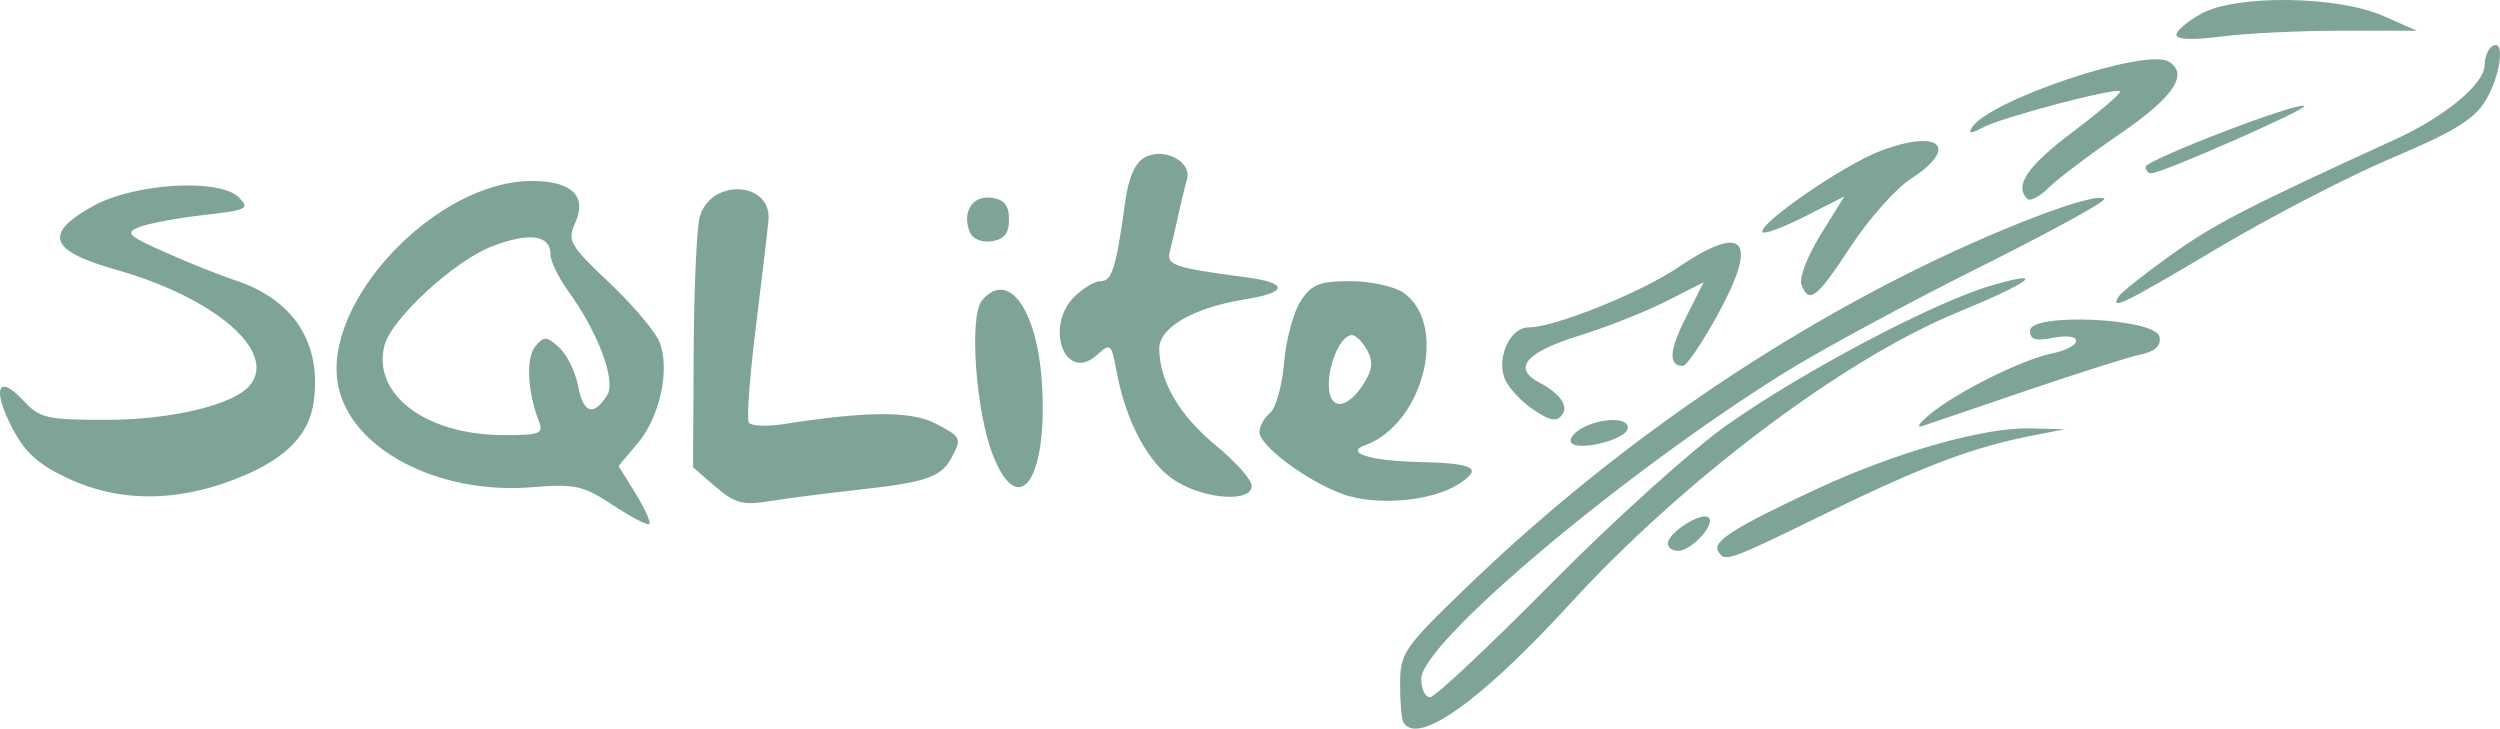
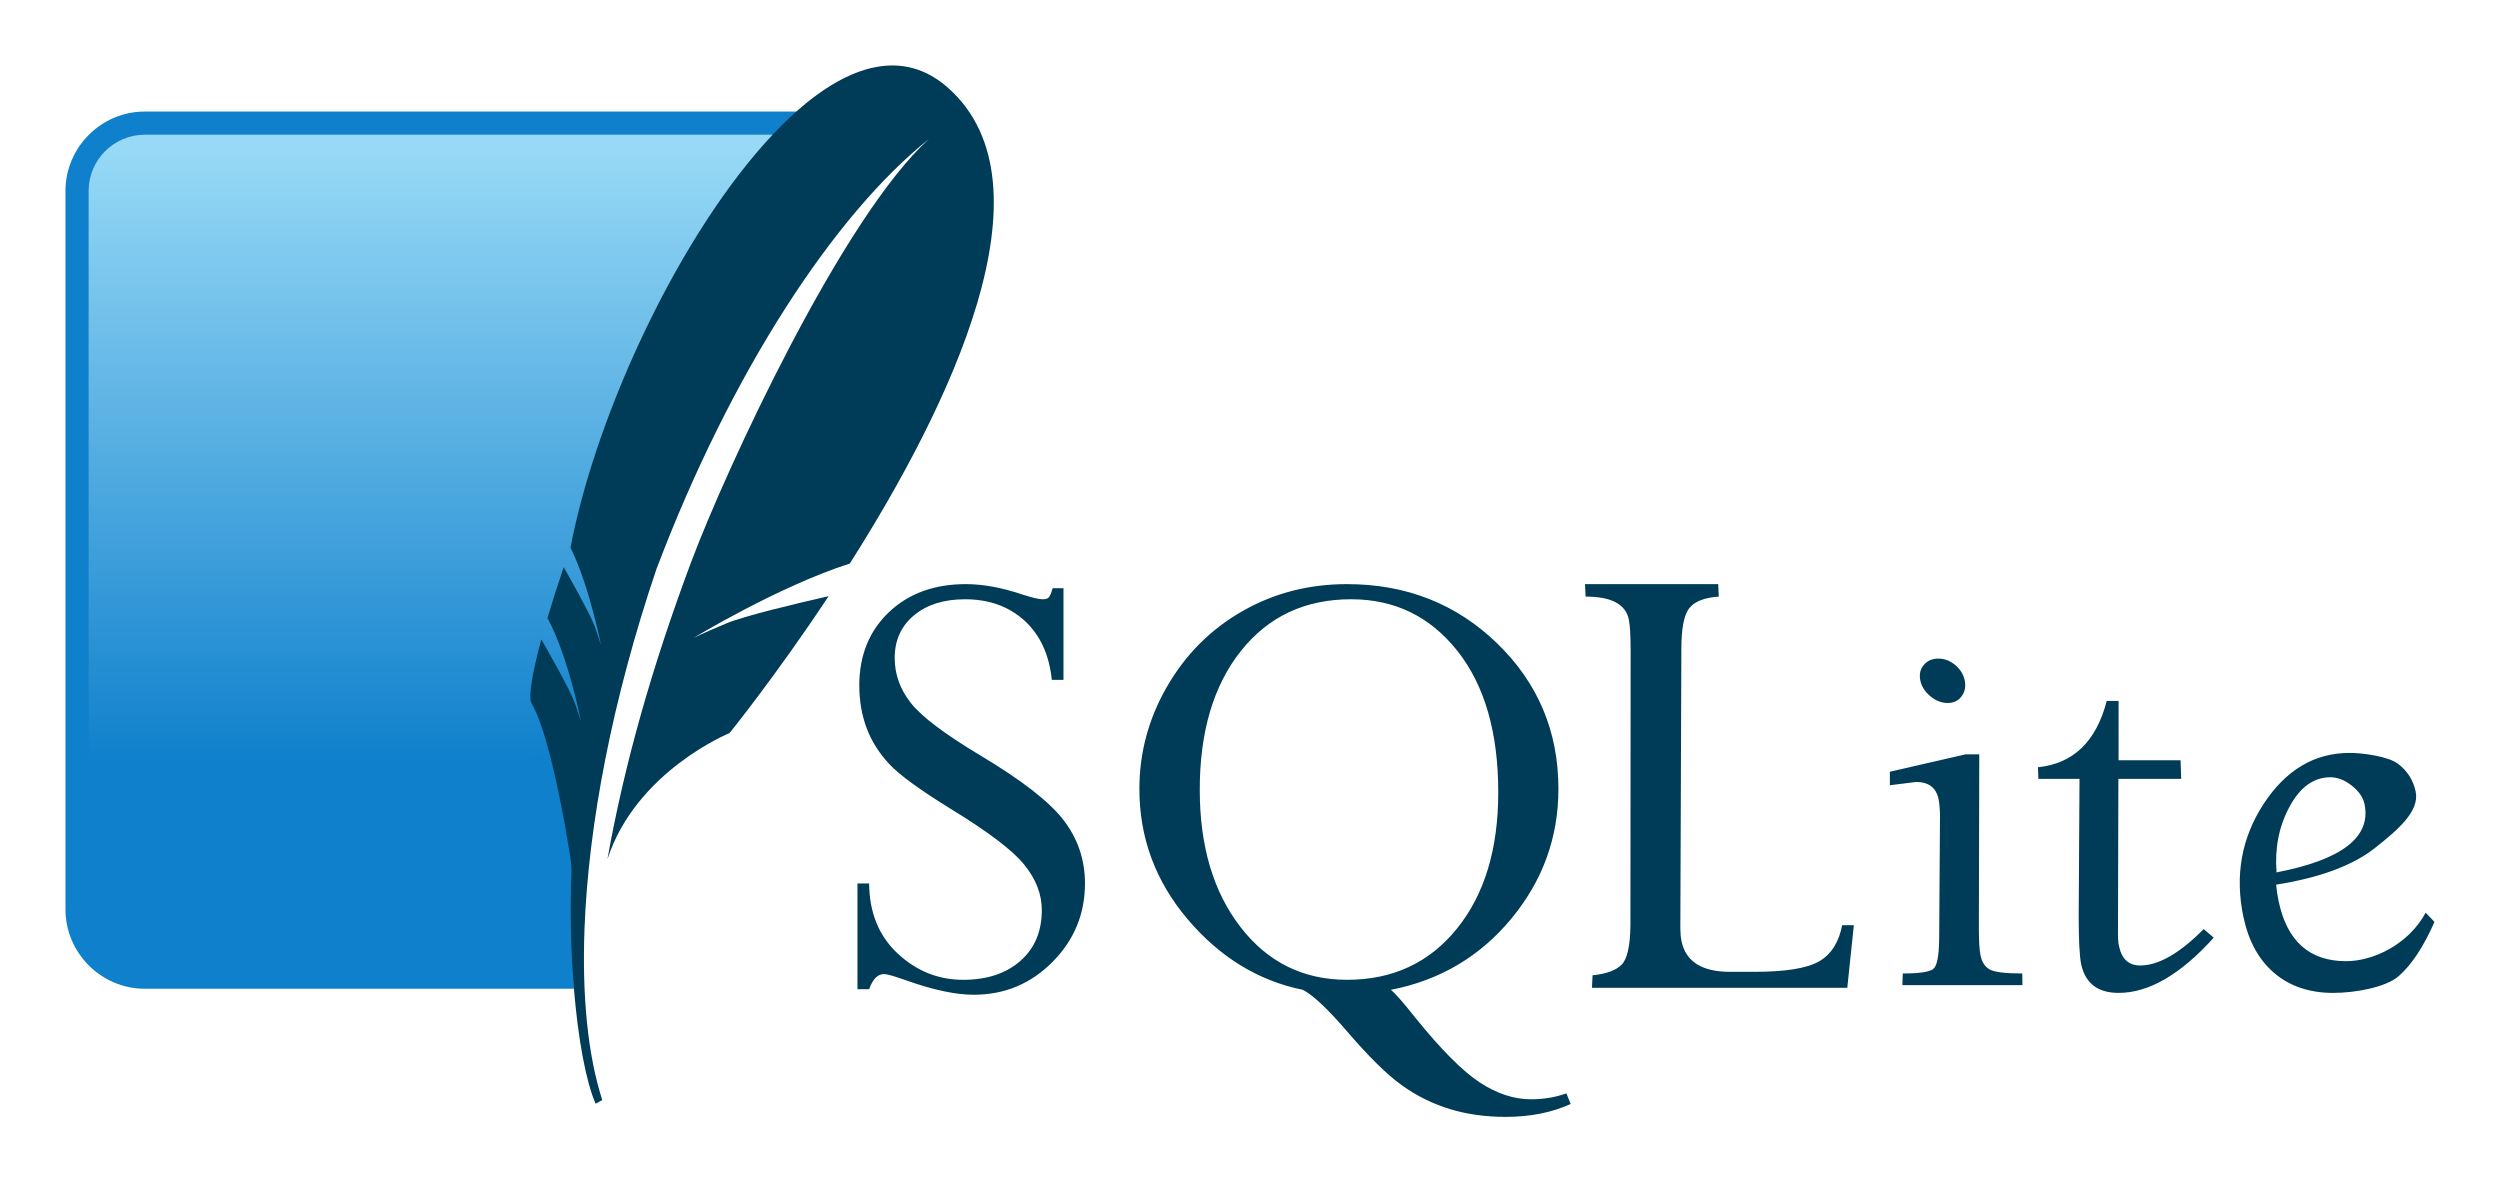
- <svg xmlns="http://www.w3.org/2000/svg" id="svg2830" width="324.439" height="94.562" version="1.0">
-   <defs id="defs2834">
-     </defs>
-   <path style="fill:#7ea397" d="m 182.121,93.737 c -0.242,-0.412 -0.432,-2.658 -0.423,-4.989 0.016,-4.007 0.489,-4.693 8.631,-12.541 16.913,-16.301 36.188,-30.04 56.753,-40.455 11.621,-5.885 24.971,-10.988 26.015,-9.944 0.29,0.29 -7.052,4.308 -16.314,8.93 -9.262,4.622 -20.666,10.793 -25.341,13.714 -21.07,13.162 -47,35.031 -47,39.639 0,1.318 0.512,2.396 1.139,2.396 0.626,0 7.714,-6.653 15.75,-14.784 8.036,-8.131 18.3,-17.384 22.809,-20.562 9.912,-6.986 26.792,-15.891 34.26,-18.074 7.388,-2.16 5.284,-0.502 -4.458,3.512 -14.695,6.055 -35.449,21.668 -50.139,37.719 -11.624,12.701 -19.852,18.56 -21.682,15.439 z m 40.849,-22.206 c -0.77,-1.245 2.086,-3.059 12.473,-7.922 10.363,-4.852 21.913,-8.159 27.98,-8.012 l 4.52,0.11 -4.425,0.868 c -7.504,1.472 -14.096,3.967 -26.572,10.057 -12.85,6.272 -13.078,6.352 -13.976,4.9 z m -6.527,-0.987 c 0,-1.359 4.159,-4.076 5.228,-3.416 1.151,0.712 -2.098,4.359 -3.883,4.359 -0.74,0 -1.345,-0.424 -1.345,-0.943 z M 79.567,65.569 c -3.866,-2.559 -4.903,-2.789 -10.528,-2.338 -12.278,0.986 -23.616,-5.002 -25.171,-13.293 -2.038,-10.864 12.782,-26.452 25.149,-26.452 5.218,0 7.219,1.964 5.606,5.504 -1.022,2.243 -0.652,2.882 4.47,7.72 3.071,2.901 6.005,6.38 6.52,7.731 1.356,3.555 0.027,9.658 -2.848,13.075 l -2.491,2.96 2.199,3.558 c 1.209,1.957 2.015,3.741 1.791,3.966 -0.224,0.224 -2.338,-0.87 -4.696,-2.431 z m -9.602,-10.832 c -1.51,-3.819 -1.742,-8.279 -0.508,-9.767 1.14,-1.374 1.464,-1.36 3.11,0.129 1.01,0.914 2.125,3.195 2.476,5.069 0.658,3.51 2,3.9 3.769,1.096 1.162,-1.843 -1.227,-8.211 -5.051,-13.46 -1.275,-1.751 -2.319,-3.902 -2.319,-4.781 0,-2.532 -2.711,-2.917 -7.544,-1.072 -4.932,1.883 -13.145,9.448 -14.013,12.905 -1.589,6.332 5.362,11.568 15.413,11.609 4.703,0.019 5.273,-0.192 4.665,-1.728 z m 22.909,8.438 -2.931,-2.527 0.077,-14.831 c 0.043,-8.157 0.387,-16.062 0.765,-17.566 1.292,-5.139 9.41,-4.81 8.943,0.361 -0.118,1.305 -0.857,7.548 -1.642,13.873 -0.785,6.325 -1.198,11.88 -0.919,12.344 0.28,0.464 2.369,0.552 4.642,0.195 10.637,-1.671 16.423,-1.699 19.527,-0.093 3.449,1.784 3.515,1.923 2.134,4.503 -1.329,2.483 -3.303,3.159 -12.028,4.118 -4.125,0.453 -9.331,1.122 -11.569,1.487 -3.458,0.563 -4.509,0.283 -7,-1.864 z m 81.317,0.924 c -4.659,-1.711 -10.748,-6.267 -10.748,-8.041 0,-0.73 0.62,-1.841 1.378,-2.47 0.758,-0.629 1.579,-3.568 1.825,-6.53 0.246,-2.963 1.211,-6.553 2.145,-7.979 1.434,-2.188 2.44,-2.592 6.453,-2.592 2.615,0 5.719,0.676 6.898,1.501 5.858,4.103 2.581,17.081 -4.998,19.795 -2.673,0.957 0.655,2.022 6.76,2.163 7.487,0.172 8.636,0.788 5.377,2.883 -3.512,2.258 -10.744,2.866 -15.089,1.27 z m 2.667,-14.123 c 1.256,-1.917 1.393,-2.98 0.58,-4.5 -0.586,-1.094 -1.483,-1.99 -1.995,-1.99 -1.371,0 -3,3.494 -3,6.434 0,3.305 2.267,3.334 4.415,0.056 z M 8.857,62.1 c -3.875,-1.804 -5.605,-3.365 -7.268,-6.556 -2.646,-5.076 -1.857,-7.115 1.395,-3.606 2.17,2.341 3.046,2.549 10.732,2.549 8.512,0 16.597,-1.935 18.707,-4.477 3.614,-4.355 -4.501,-11.367 -17.373,-15.011 -8.694,-2.461 -9.473,-4.668 -2.922,-8.282 5.351,-2.952 16.354,-3.604 18.849,-1.118 1.489,1.484 1.129,1.668 -4.526,2.307 -3.379,0.382 -7.126,1.076 -8.326,1.541 -1.948,0.755 -1.591,1.11 3.318,3.3 3.025,1.35 7.075,2.969 9,3.599 7.708,2.521 11.375,8.223 10.244,15.93 -0.651,4.438 -3.971,7.59 -10.607,10.073 -7.598,2.843 -14.762,2.758 -21.223,-0.25 z m 143.767,0.357 c -3.505,-2.137 -6.513,-7.692 -7.723,-14.266 -0.668,-3.627 -0.782,-3.721 -2.56,-2.112 -4.067,3.681 -6.859,-3.631 -2.899,-7.592 1.1,-1.1 2.639,-2 3.421,-2 1.446,0 1.993,-1.78 3.159,-10.278 0.438,-3.189 1.282,-5.113 2.538,-5.785 2.525,-1.351 6.164,0.558 5.478,2.874 -0.275,0.929 -0.789,3.039 -1.141,4.689 -0.352,1.65 -0.841,3.748 -1.087,4.662 -0.472,1.756 0.573,2.109 9.902,3.338 5.563,0.733 5.463,1.968 -0.233,2.878 -6.526,1.044 -11.036,3.634 -11.036,6.339 0,4.239 2.616,8.727 7.346,12.603 2.56,2.098 4.654,4.459 4.654,5.247 0,2.15 -5.901,1.791 -9.818,-0.597 z m -23.686,-3.171 c -2.283,-5.576 -3.221,-18.221 -1.505,-20.289 3.35,-4.036 7.103,1.008 7.761,10.429 0.868,12.43 -2.823,18.246 -6.256,9.859 z m 74.959,-1.871 c -0.281,-0.455 0.372,-1.3 1.451,-1.877 2.703,-1.447 6.356,-1.338 5.852,0.174 -0.488,1.465 -6.574,2.884 -7.303,1.703 z m 46.685,-3.757 c 3.547,-2.879 11.958,-7.04 15.769,-7.802 1.7,-0.34 3.091,-1.068 3.091,-1.618 0,-0.578 -1.267,-0.747 -3,-0.4 -2.278,0.456 -3,0.235 -3,-0.915 0,-2.393 16.344,-1.635 16.805,0.78 0.228,1.193 -0.529,1.897 -2.489,2.315 -1.549,0.33 -8.216,2.441 -14.816,4.691 -6.6,2.25 -12.675,4.316 -13.5,4.592 -0.825,0.275 -0.312,-0.463 1.14,-1.642 z m -51.91,-0.722 c -1.218,-0.853 -2.668,-2.399 -3.223,-3.435 -1.424,-2.66 0.391,-7.014 2.922,-7.014 3.371,0 14.492,-4.468 19.45,-7.814 8.615,-5.814 10.45,-3.583 5.084,6.179 -2.006,3.649 -4.029,6.635 -4.496,6.635 -1.921,0 -1.8,-1.992 0.382,-6.301 l 2.308,-4.559 -4.908,2.487 c -2.699,1.368 -7.75,3.365 -11.225,4.438 -6.924,2.139 -8.729,4.231 -5.237,6.069 2.584,1.36 3.784,2.941 3.088,4.068 -0.717,1.161 -1.655,0.99 -4.145,-0.754 z m 76.26,-14.434 c 0.335,-0.542 3.431,-2.999 6.881,-5.46 5.581,-3.983 9.874,-6.193 29.164,-15.018 6.365,-2.912 11.465,-7.167 11.465,-9.566 0,-1.019 0.45,-2.13 1,-2.47 1.71,-1.057 1.093,3.835 -0.894,7.094 -1.468,2.408 -4.135,4.043 -12.028,7.373 -5.578,2.354 -15.728,7.599 -22.556,11.656 -12.415,7.377 -14.173,8.239 -13.031,6.392 z m -41.145,-1.557 c -0.328,-0.854 0.782,-3.753 2.486,-6.494 l 3.078,-4.952 -5.054,2.561 c -2.78,1.409 -5.269,2.347 -5.531,2.084 -0.902,-0.902 10.552,-8.802 15.362,-10.596 7.675,-2.862 10.175,-0.431 3.802,3.697 -1.918,1.242 -5.4,5.17 -7.738,8.729 -4.442,6.763 -5.425,7.525 -6.405,4.97 z m -107.957,-6.888 c -0.996,-2.595 0.4,-4.739 2.857,-4.39 1.653,0.235 2.254,0.987 2.254,2.82 0,1.833 -0.602,2.585 -2.254,2.82 -1.352,0.192 -2.496,-0.308 -2.857,-1.25 z m 137.267,-4.248 c -1.725,-1.725 -0.02,-4.231 5.922,-8.707 3.567,-2.687 6.321,-5.05 6.12,-5.251 -0.538,-0.538 -15.294,3.35 -17.797,4.69 -1.549,0.829 -1.949,0.835 -1.448,0.024 2.201,-3.561 22.604,-10.397 25.567,-8.566 2.627,1.624 0.63,4.593 -6.269,9.321 -3.987,2.733 -8.193,5.908 -9.345,7.057 -1.152,1.148 -2.39,1.793 -2.75,1.433 z m 15.345,-4.147 c 0,-0.904 19.952,-8.556 20.606,-7.903 0.415,0.415 -18.505,8.732 -19.856,8.729 -0.412,-9.2e-4 -0.75,-0.373 -0.75,-0.827 z m 4,-17.141 c 0,-0.541 1.462,-1.78 3.25,-2.755 4.56,-2.486 17.642,-2.316 23.605,0.306 l 4.355,1.915 -9.855,0 c -5.42,0 -12.443,0.341 -15.605,0.759 -3.615,0.477 -5.75,0.394 -5.75,-0.224 z" id="path2866" />
-   <path style="fill:#000000" d="" id="path2842" />
+ <svg xmlns="http://www.w3.org/2000/svg" xmlns:xlink="http://www.w3.org/1999/xlink" version="1.1" width="381.851" height="180.603" id="svg2985" xml:space="preserve">
+   <defs id="defs2989">
+     <linearGradient x1="0" y1="0" x2="1" y2="0" id="linearGradient3027" gradientUnits="userSpaceOnUse" gradientTransform="matrix(-4.02e-6,-91.8907,-91.8907,4.02e-6,85.8809,161.434)" spreadMethod="pad">
+       <stop id="stop3029" style="stop-color:#97d9f6;stop-opacity:1" offset="0" />
+       <stop id="stop3031" style="stop-color:#0f80cc;stop-opacity:1" offset="0.92" />
+       <stop id="stop3033" style="stop-color:#0f80cc;stop-opacity:1" offset="1" />
+     </linearGradient>
+     <linearGradient x1="-15.615" y1="-9.108" x2="-6.741" y2="-9.108" id="linearGradient5421" xlink:href="#linearGradient3027" gradientUnits="userSpaceOnUse" gradientTransform="matrix(-4.02e-7,-9.18907,-9.18907,4.02e-7,8.58809,16.1434)" spreadMethod="pad" />
+     <linearGradient x1="-15.615" y1="-9.108" x2="-6.741" y2="-9.108" id="linearGradient2995" xlink:href="#linearGradient3027" gradientUnits="userSpaceOnUse" gradientTransform="matrix(-5.025e-7,11.48634,-11.48634,-5.025e-7,-30.83964,202.187)" spreadMethod="pad" />
+   </defs>
+   <path d="m 147.531,89.219 c -4.822,0 -8.744,1.427 -11.75,4.281 -3.006,2.856 -4.531,6.6 -4.531,11.188 0,2.377 0.379,4.545 1.125,6.531 0.746,1.99 1.907,3.834 3.469,5.5 1.561,1.667 4.686,3.933 9.344,6.812 5.715,3.489 9.455,6.32 11.25,8.531 1.796,2.209 2.688,4.524 2.688,6.938 0,3.232 -1.064,5.811 -3.25,7.75 -2.19,1.94 -5.119,2.906 -8.75,2.906 -3.83,0 -7.166,-1.35 -10.031,-4.031 -2.865,-2.685 -4.311,-6.236 -4.344,-10.688 l -1.781,0 0,16.156 1.781,0 c 0.544,-1.53 1.296,-2.312 2.281,-2.312 0.474,0 1.584,0.327 3.312,0.938 4.206,1.497 7.66,2.219 10.375,2.219 4.679,0 8.672,-1.639 12,-4.969 3.322,-3.329 5,-7.344 5,-12.031 0,-3.635 -1.107,-6.869 -3.281,-9.687 -2.174,-2.822 -6.401,-6.105 -12.719,-9.875 -5.436,-3.266 -8.965,-5.926 -10.594,-8 -1.631,-2.071 -2.469,-4.361 -2.469,-6.875 0,-2.719 0.999,-4.903 2.969,-6.531 1.97,-1.63 4.551,-2.438 7.781,-2.438 3.635,0 6.665,1.079 9.062,3.25 2.395,2.175 3.78,5.189 4.188,9.063 l 1.781,0 0,-14 -1.656,0 c -0.203,0.714 -0.39,1.17 -0.562,1.375 -0.168,0.204 -0.49,0.312 -0.969,0.312 -0.576,0 -1.604,-0.242 -3.062,-0.719 -3.125,-1.052 -6.006,-1.594 -8.656,-1.594 z m 58.219,0 c -5.876,0 -11.211,1.385 -16.031,4.156 -4.827,2.766 -8.649,6.607 -11.469,11.5 -2.819,4.892 -4.219,10.088 -4.219,15.625 0,7.439 2.435,14.066 7.344,19.875 4.911,5.805 10.796,9.422 17.625,10.812 1.561,0.814 3.795,2.913 6.719,6.312 3.295,3.836 6.082,6.603 8.375,8.25 2.29,1.648 4.763,2.857 7.375,3.656 2.615,0.796 5.442,1.188 8.5,1.188 3.703,0 7.018,-0.643 9.938,-1.969 L 239.25,167 c -1.695,0.611 -3.502,0.906 -5.406,0.906 -2.584,0 -5.195,-0.852 -7.812,-2.562 -2.614,-1.715 -5.883,-4.986 -9.781,-9.812 -1.833,-2.312 -3.098,-3.772 -3.812,-4.344 7.471,-1.459 13.615,-5.08 18.406,-10.875 4.79,-5.793 7.188,-12.403 7.188,-19.812 0,-8.797 -3.13,-16.191 -9.344,-22.219 -6.219,-6.029 -13.866,-9.062 -22.938,-9.062 z m 36.344,0 0.094,1.906 c 3.913,0 6.104,1.153 6.594,3.469 0.182,0.829 0.266,2.359 0.281,4.562 l -0.031,42.156 c -0.033,3.148 -0.481,5.159 -1.344,6.031 -0.864,0.866 -2.324,1.409 -4.438,1.625 l -0.094,1.906 39,0 1,-9.562 -1.781,0 c -0.509,2.605 -1.675,4.471 -3.531,5.531 -1.861,1.068 -5.152,1.594 -9.906,1.594 l -3.688,0 c -4.277,0 -6.753,-1.546 -7.406,-4.656 -0.135,-0.615 -0.181,-1.275 -0.188,-2 l 0.156,-42.625 c -10e-4,-3.143 0.396,-5.25 1.219,-6.281 0.831,-1.028 2.33,-1.603 4.5,-1.75 l -0.094,-1.906 -20.344,0 z m -35.719,2.312 c 6.628,0 12.039,2.61 16.219,7.875 4.179,5.267 6.25,12.485 6.25,21.625 0,8.661 -2.101,15.596 -6.312,20.812 -4.211,5.215 -9.816,7.812 -16.781,7.812 -6.691,0 -12.117,-2.679 -16.281,-8.062 -4.16,-5.384 -6.219,-12.373 -6.219,-20.969 0,-8.832 2.084,-15.903 6.281,-21.188 4.195,-5.279 9.812,-7.906 16.844,-7.906 z m 89.688,9.063 c -0.951,0 -1.676,0.321 -2.219,0.969 -0.555,0.645 -0.725,1.426 -0.531,2.375 0.188,0.92 0.706,1.727 1.531,2.406 0.82,0.679 1.705,1.031 2.656,1.031 0.92,0 1.621,-0.353 2.125,-1.031 0.504,-0.679 0.657,-1.486 0.469,-2.406 -0.194,-0.949 -0.695,-1.73 -1.469,-2.375 -0.782,-0.647 -1.643,-0.969 -2.562,-0.969 z m 25.719,6.469 c -1.616,6.218 -5.12,9.582 -10.5,10.125 l 0.062,1.781 6.281,0 -0.125,21.062 c 0.01,3.601 0.12,5.998 0.375,7.219 0.619,2.921 2.526,4.406 5.719,4.406 4.619,0 9.464,-2.813 14.531,-8.438 l -1.531,-1.312 c -3.659,3.704 -6.894,5.562 -9.719,5.562 -1.736,0 -2.812,-0.999 -3.219,-2.969 C 323.545,144.022 323.5,143.462 323.5,142.812 l 0.062,-23.844 9.594,0 -0.094,-2.844 -9.469,0 0,-9.062 -1.812,0 z m 37.094,7.938 c -5.366,0 -9.731,2.605 -13.125,7.781 -3.376,5.185 -4.421,10.93 -3.094,17.25 0.781,3.702 2.337,6.571 4.719,8.594 2.377,2.022 5.394,3.031 9,3.031 3.357,0 8.033,-0.85 10,-2.562 1.972,-1.711 3.79,-4.484 5.469,-8.281 L 370.5,139.406 c -2.678,4.926 -8.081,7.406 -12.156,7.406 -5.603,0 -9.034,-3.074 -10.312,-9.188 -0.166,-0.78 -0.29,-1.619 -0.375,-2.5 6.665,-1.055 11.716,-2.924 15.125,-5.625 3.406,-2.703 6.826,-5.567 6.188,-8.594 -0.38,-1.798 -1.314,-3.212 -2.75,-4.281 -1.455,-1.068 -5.232,-1.625 -7.344,-1.625 z m -58.656,0.219 -11.562,2.656 0,2.062 4,-0.5 c 1.938,0 3.078,0.877 3.438,2.625 0.121,0.585 0.198,1.406 0.219,2.438 l -0.125,18.906 c -0.033,2.616 -0.323,4.137 -0.906,4.594 -0.589,0.458 -2.141,0.688 -4.656,0.688 l -0.062,1.781 18.344,0 -0.031,-1.781 c -2.549,0 -4.201,-0.201 -4.938,-0.594 -0.724,-0.39 -1.222,-1.1 -1.438,-2.188 -0.166,-0.784 -0.239,-2.134 -0.25,-4 l 0.062,-26.687 -2.094,0 z m 55.719,3.5 c 1.116,0 2.195,0.431 3.281,1.281 1.071,0.847 1.724,1.789 1.938,2.812 1.046,5.026 -3.41,8.501 -13.438,10.437 -0.286,-3.665 0.349,-6.992 1.969,-10 1.607,-3.005 3.701,-4.531 6.25,-4.531 z" id="SQLite" style="fill:#003b57;fill-opacity:1;fill-rule:nonzero;stroke:none" />
+   <path d="m 121.632,17.036 -99.506,0 C 15.457,17.036 10,22.494 10,29.162 l 0,109.737 c 0,6.668 5.457,12.125 12.126,12.125 l 65.537,0 C 86.919,118.415 98.054,55.13 121.632,17.036 z" id="solid-background" style="fill:#0f80cc;fill-opacity:1;fill-rule:nonzero;stroke:none" />
+   <path d="m 118.016,20.574 -95.891,0 c -4.735,0 -8.589,3.853 -8.589,8.589 l 0,101.73 c 21.717,-8.335 54.312,-15.527 76.85,-15.2 4.529,-23.681 17.839,-70.09 27.63,-95.119 z" id="gradient-background" style="fill:url(#linearGradient2995);fill-opacity:1;fill-rule:nonzero;stroke:none" />
+   <path d="m 144.841,13.445 c -6.815,-6.077 -15.066,-3.636 -23.21,3.591 -1.209,1.074 -2.415,2.265 -3.615,3.538 -13.931,14.779 -26.863,42.154 -30.88,63.06 1.565,3.174 2.788,7.224 3.592,10.318 0.206,0.794 0.393,1.539 0.541,2.172 0.354,1.5 0.544,2.473 0.544,2.473 0,0 -0.125,-0.473 -0.637,-1.959 -0.098,-0.285 -0.206,-0.596 -0.335,-0.963 -0.055,-0.151 -0.131,-0.335 -0.215,-0.531 -0.909,-2.112 -3.422,-6.571 -4.529,-8.512 -0.946,2.791 -1.782,5.402 -2.482,7.765 3.194,5.843 5.14,15.858 5.14,15.858 0,0 -0.169,-0.649 -0.971,-2.914 -0.713,-2.003 -4.261,-8.221 -5.102,-9.675 -1.438,5.309 -2.009,8.893 -1.494,9.765 1,1.691 1.953,4.608 2.79,7.835 1.89,7.269 3.204,16.117 3.204,16.117 0,0 0.043,0.586 0.114,1.489 -0.263,6.104 -0.105,12.433 0.367,18.153 0.626,7.572 1.805,14.077 3.308,17.558 l 1.02,-0.556 c -2.206,-6.859 -3.103,-15.848 -2.71,-26.214 0.594,-15.845 4.24,-34.954 10.977,-54.87 11.383,-30.065 27.175,-54.188 41.629,-65.707 -13.174,11.898 -31.004,50.409 -36.341,64.67 -5.976,15.97 -10.211,30.956 -12.764,45.315 4.404,-13.461 18.642,-19.247 18.642,-19.247 0,0 6.984,-8.613 15.145,-20.918 -4.889,1.115 -12.916,3.024 -15.605,4.154 -3.966,1.664 -5.035,2.231 -5.035,2.231 0,0 12.848,-7.824 23.87,-11.366 15.159,-23.875 31.674,-57.792 15.043,-72.629" id="feather" style="fill:#003b57;fill-opacity:1;fill-rule:nonzero;stroke:none" />
</svg>
